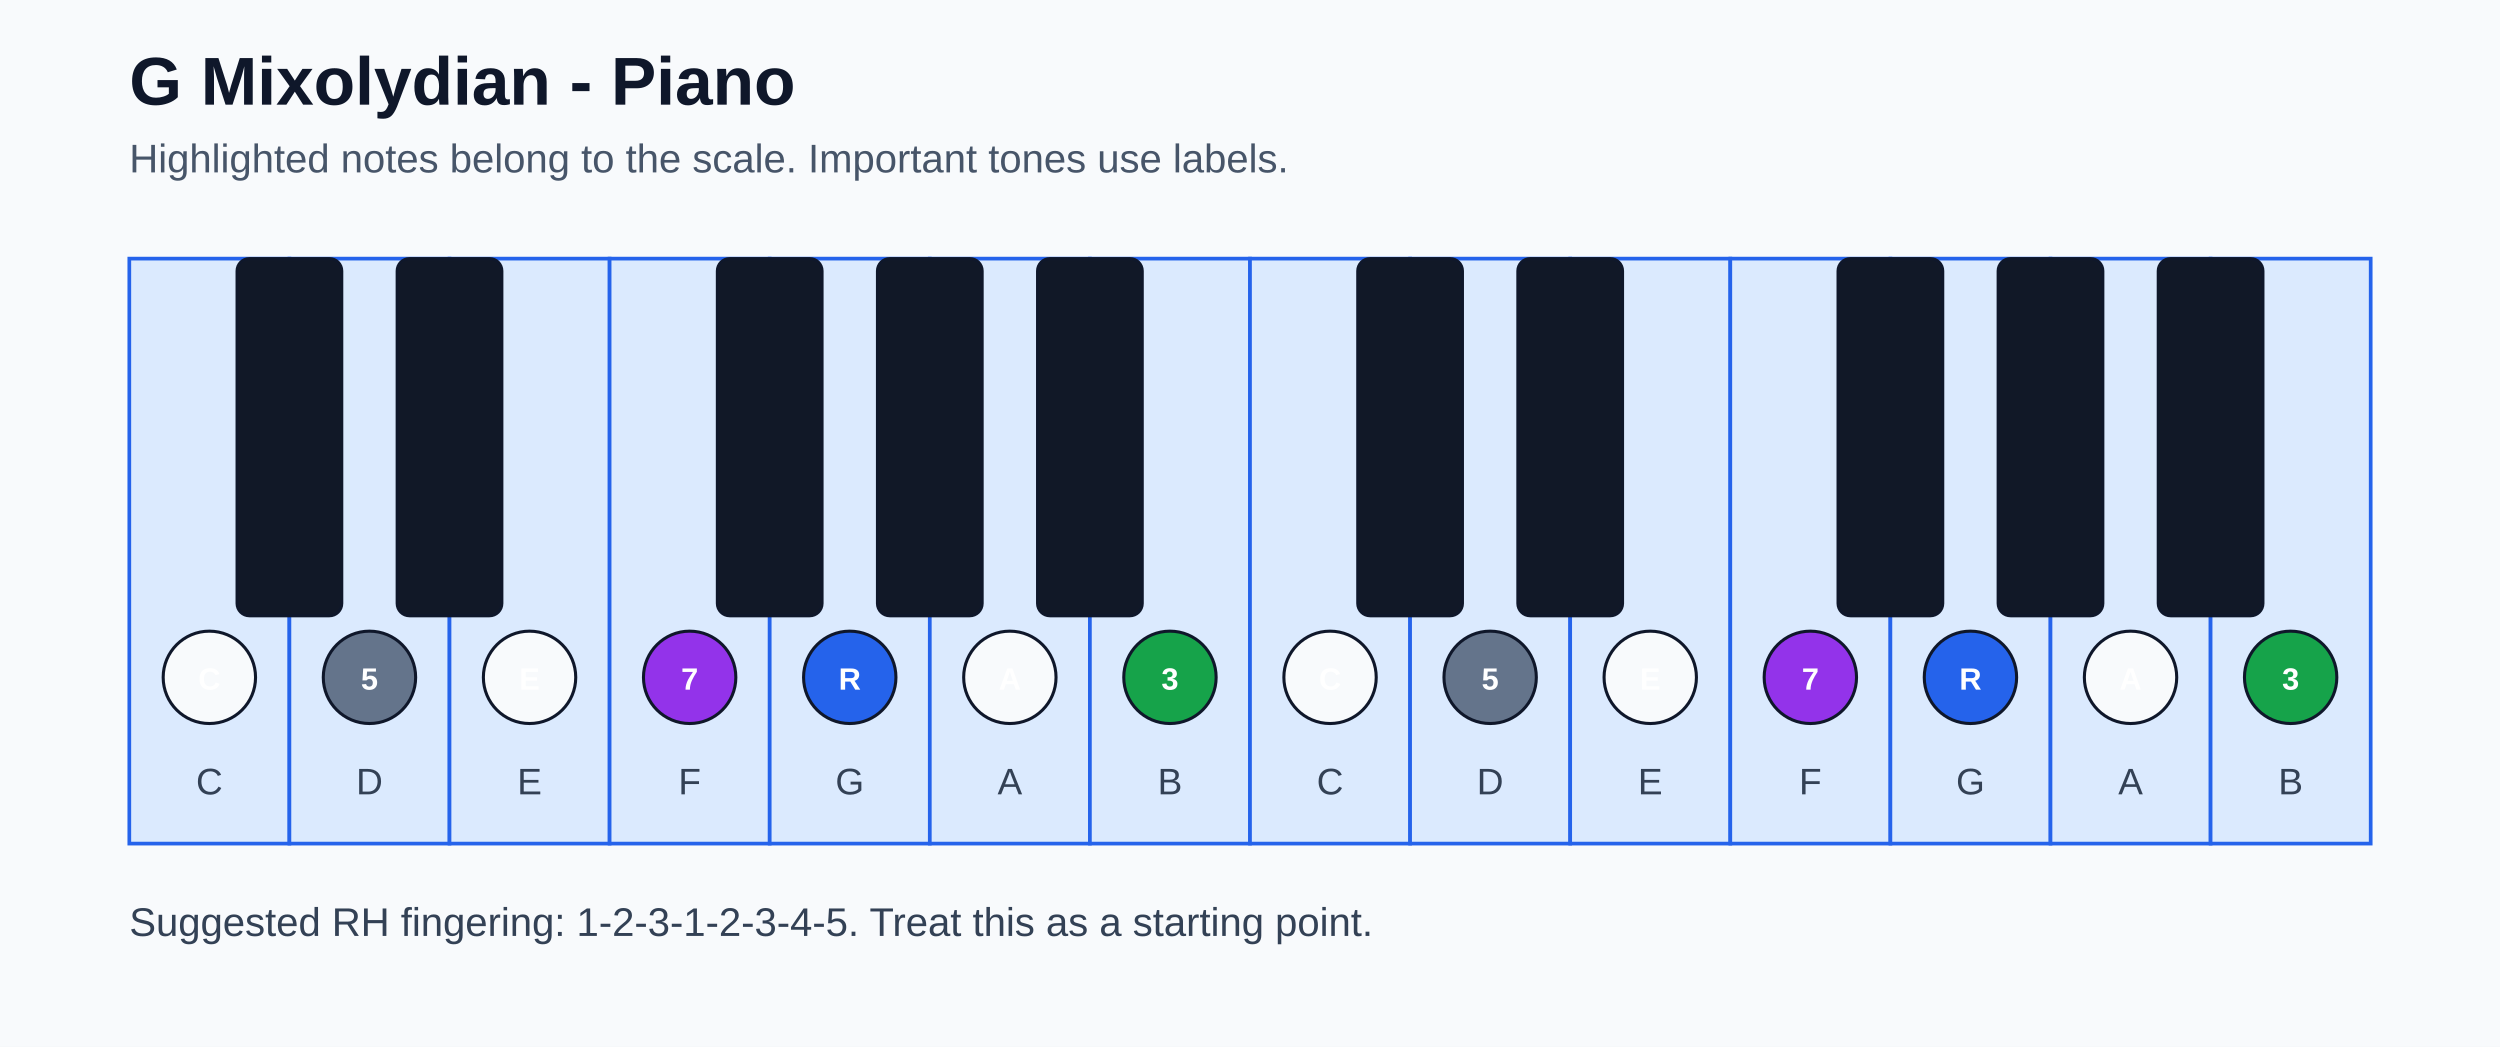
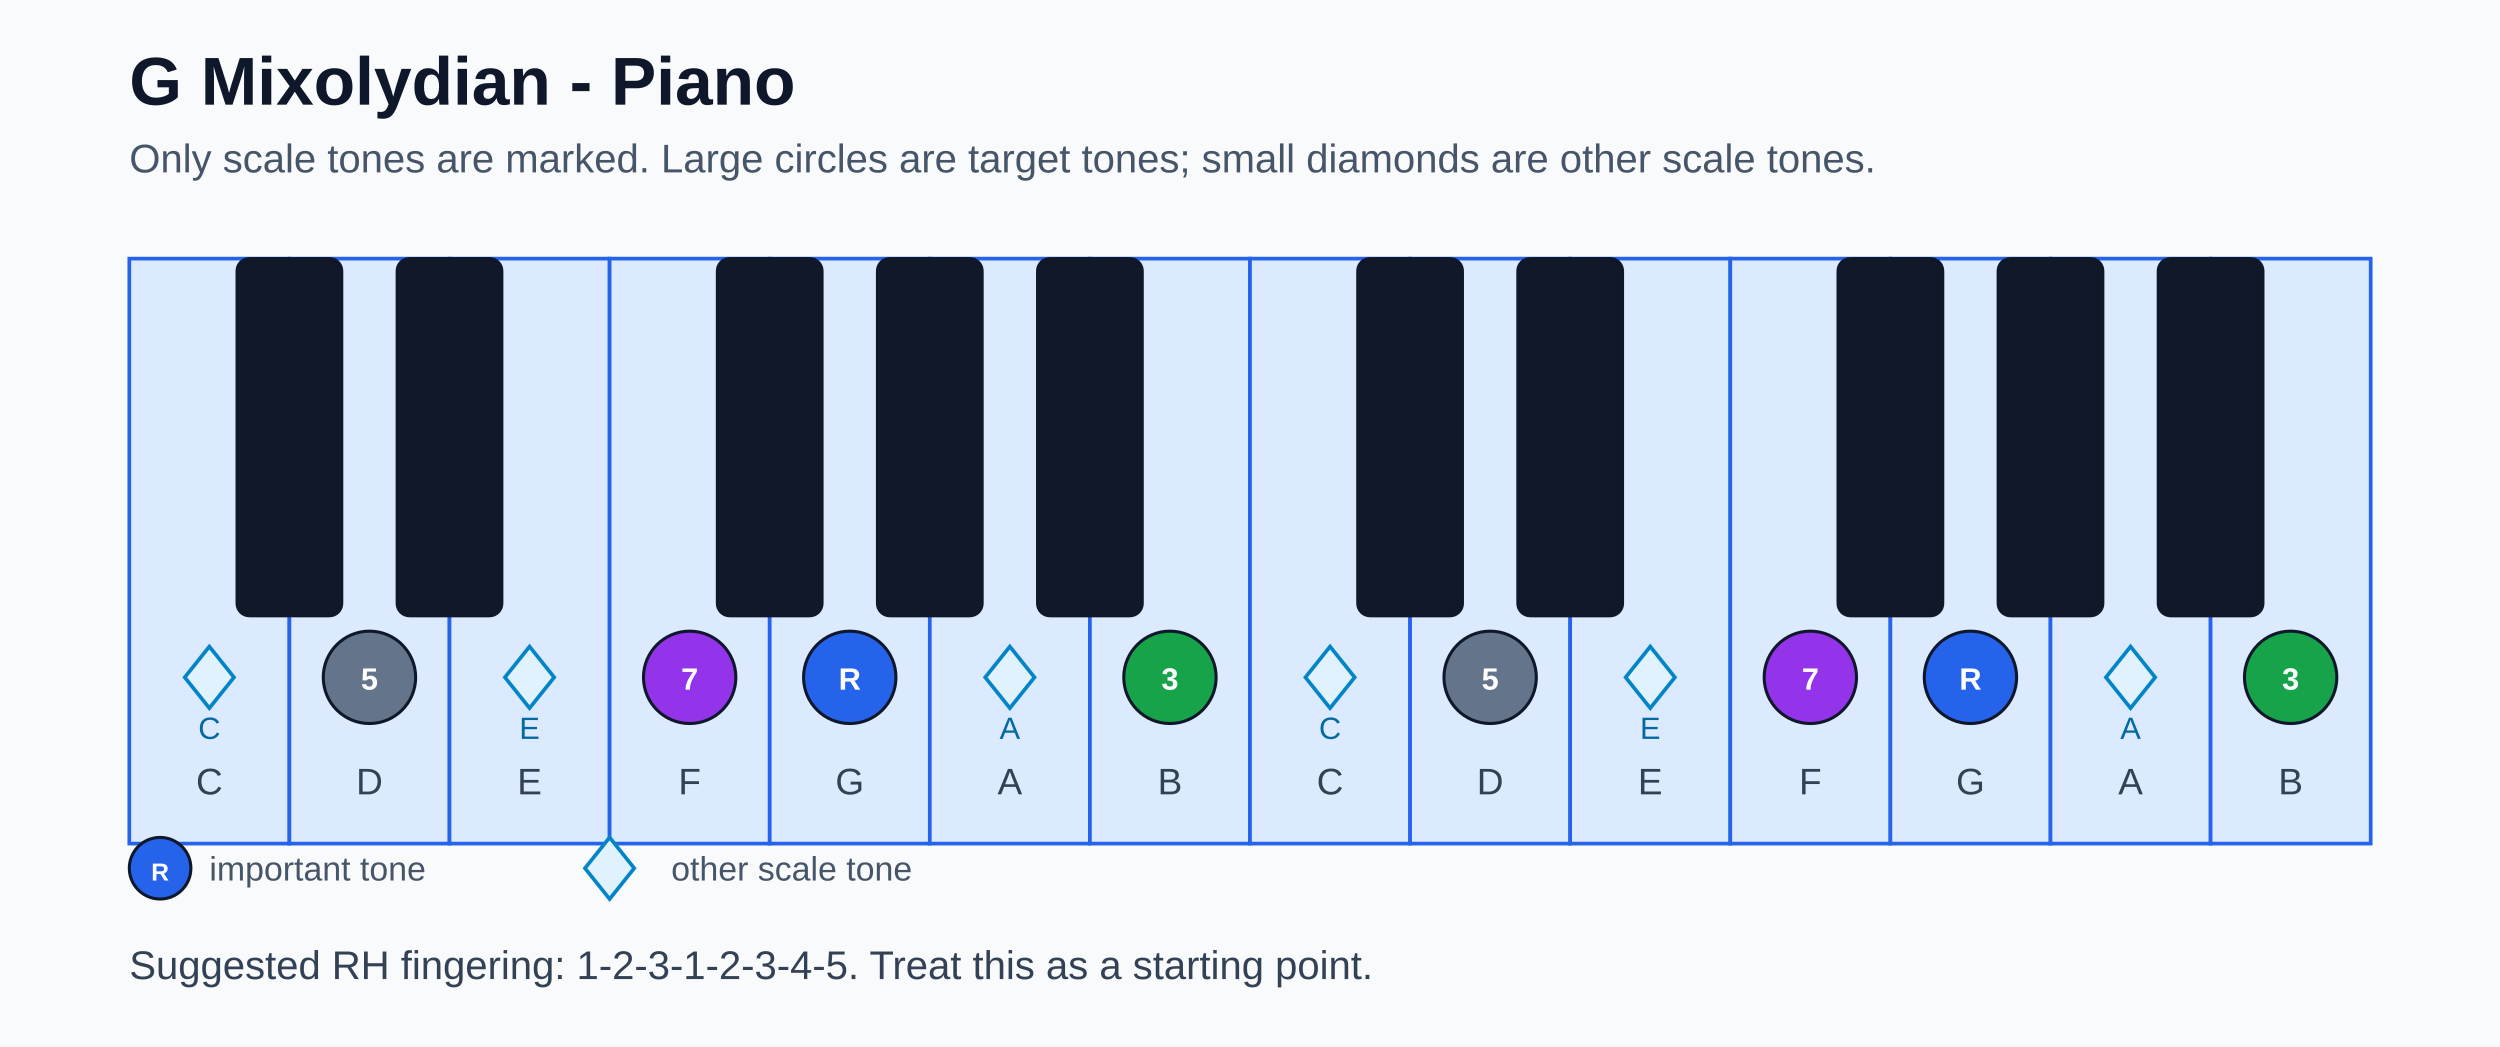
<svg xmlns="http://www.w3.org/2000/svg" width="812" height="340" viewBox="0 0 812 340">
  <rect width="100%" height="100%" fill="#f8fafc" />
  <text x="42" y="34" font-family="Arial, sans-serif" font-size="22" font-weight="700" fill="#0f172a">G Mixolydian - Piano</text>
-   <text x="42" y="56" font-family="Arial, sans-serif" font-size="13" fill="#475569">Highlighted notes belong to the scale. Important tones use labels.</text>
+   <text x="42" y="56" font-family="Arial, sans-serif" font-size="13" fill="#475569">Only scale tones are marked. Large circles are target tones; small diamonds are other scale tones.</text>
  <rect x="42" y="84" width="52" height="190" fill="#dbeafe" stroke="#2563eb" stroke-width="1.2" />
  <text x="68.0" y="258" text-anchor="middle" font-family="Arial, sans-serif" font-size="12" fill="#334155">C</text>
-   <circle cx="68.0" cy="220" r="15" fill="#f8fafc" stroke="#0f172a" stroke-width="1" />
-   <text x="68.0" y="224" text-anchor="middle" font-family="Arial, sans-serif" font-size="10" font-weight="700" fill="#ffffff">C</text>
+   <polygon points="68.0,210 76.0,220 68.0,230 60.0,220" fill="#e0f2fe" stroke="#0284c7" stroke-width="1.2" />
+   <text x="68.0" y="240" text-anchor="middle" font-family="Arial, sans-serif" font-size="10" fill="#0369a1">C</text>
  <rect x="94" y="84" width="52" height="190" fill="#dbeafe" stroke="#2563eb" stroke-width="1.2" />
  <text x="120.0" y="258" text-anchor="middle" font-family="Arial, sans-serif" font-size="12" fill="#334155">D</text>
  <circle cx="120.0" cy="220" r="15" fill="#64748b" stroke="#0f172a" stroke-width="1" />
  <text x="120.0" y="224" text-anchor="middle" font-family="Arial, sans-serif" font-size="10" font-weight="700" fill="#ffffff">5</text>
  <rect x="146" y="84" width="52" height="190" fill="#dbeafe" stroke="#2563eb" stroke-width="1.2" />
  <text x="172.0" y="258" text-anchor="middle" font-family="Arial, sans-serif" font-size="12" fill="#334155">E</text>
-   <circle cx="172.0" cy="220" r="15" fill="#f8fafc" stroke="#0f172a" stroke-width="1" />
-   <text x="172.0" y="224" text-anchor="middle" font-family="Arial, sans-serif" font-size="10" font-weight="700" fill="#ffffff">E</text>
+   <polygon points="172.0,210 180.0,220 172.0,230 164.0,220" fill="#e0f2fe" stroke="#0284c7" stroke-width="1.2" />
+   <text x="172.0" y="240" text-anchor="middle" font-family="Arial, sans-serif" font-size="10" fill="#0369a1">E</text>
  <rect x="198" y="84" width="52" height="190" fill="#dbeafe" stroke="#2563eb" stroke-width="1.2" />
  <text x="224.0" y="258" text-anchor="middle" font-family="Arial, sans-serif" font-size="12" fill="#334155">F</text>
  <circle cx="224.0" cy="220" r="15" fill="#9333ea" stroke="#0f172a" stroke-width="1" />
  <text x="224.0" y="224" text-anchor="middle" font-family="Arial, sans-serif" font-size="10" font-weight="700" fill="#ffffff">7</text>
  <rect x="250" y="84" width="52" height="190" fill="#dbeafe" stroke="#2563eb" stroke-width="1.2" />
  <text x="276.0" y="258" text-anchor="middle" font-family="Arial, sans-serif" font-size="12" fill="#334155">G</text>
  <circle cx="276.0" cy="220" r="15" fill="#2563eb" stroke="#0f172a" stroke-width="1" />
  <text x="276.0" y="224" text-anchor="middle" font-family="Arial, sans-serif" font-size="10" font-weight="700" fill="#ffffff">R</text>
  <rect x="302" y="84" width="52" height="190" fill="#dbeafe" stroke="#2563eb" stroke-width="1.2" />
  <text x="328.0" y="258" text-anchor="middle" font-family="Arial, sans-serif" font-size="12" fill="#334155">A</text>
-   <circle cx="328.0" cy="220" r="15" fill="#f8fafc" stroke="#0f172a" stroke-width="1" />
-   <text x="328.0" y="224" text-anchor="middle" font-family="Arial, sans-serif" font-size="10" font-weight="700" fill="#ffffff">A</text>
+   <polygon points="328.0,210 336.0,220 328.0,230 320.0,220" fill="#e0f2fe" stroke="#0284c7" stroke-width="1.2" />
+   <text x="328.0" y="240" text-anchor="middle" font-family="Arial, sans-serif" font-size="10" fill="#0369a1">A</text>
  <rect x="354" y="84" width="52" height="190" fill="#dbeafe" stroke="#2563eb" stroke-width="1.2" />
  <text x="380.0" y="258" text-anchor="middle" font-family="Arial, sans-serif" font-size="12" fill="#334155">B</text>
  <circle cx="380.0" cy="220" r="15" fill="#16a34a" stroke="#0f172a" stroke-width="1" />
  <text x="380.0" y="224" text-anchor="middle" font-family="Arial, sans-serif" font-size="10" font-weight="700" fill="#ffffff">3</text>
  <rect x="406" y="84" width="52" height="190" fill="#dbeafe" stroke="#2563eb" stroke-width="1.2" />
  <text x="432.0" y="258" text-anchor="middle" font-family="Arial, sans-serif" font-size="12" fill="#334155">C</text>
-   <circle cx="432.0" cy="220" r="15" fill="#f8fafc" stroke="#0f172a" stroke-width="1" />
-   <text x="432.0" y="224" text-anchor="middle" font-family="Arial, sans-serif" font-size="10" font-weight="700" fill="#ffffff">C</text>
+   <polygon points="432.0,210 440.0,220 432.0,230 424.0,220" fill="#e0f2fe" stroke="#0284c7" stroke-width="1.2" />
+   <text x="432.0" y="240" text-anchor="middle" font-family="Arial, sans-serif" font-size="10" fill="#0369a1">C</text>
  <rect x="458" y="84" width="52" height="190" fill="#dbeafe" stroke="#2563eb" stroke-width="1.2" />
  <text x="484.0" y="258" text-anchor="middle" font-family="Arial, sans-serif" font-size="12" fill="#334155">D</text>
  <circle cx="484.0" cy="220" r="15" fill="#64748b" stroke="#0f172a" stroke-width="1" />
  <text x="484.0" y="224" text-anchor="middle" font-family="Arial, sans-serif" font-size="10" font-weight="700" fill="#ffffff">5</text>
  <rect x="510" y="84" width="52" height="190" fill="#dbeafe" stroke="#2563eb" stroke-width="1.2" />
  <text x="536.0" y="258" text-anchor="middle" font-family="Arial, sans-serif" font-size="12" fill="#334155">E</text>
-   <circle cx="536.0" cy="220" r="15" fill="#f8fafc" stroke="#0f172a" stroke-width="1" />
-   <text x="536.0" y="224" text-anchor="middle" font-family="Arial, sans-serif" font-size="10" font-weight="700" fill="#ffffff">E</text>
+   <polygon points="536.0,210 544.0,220 536.0,230 528.0,220" fill="#e0f2fe" stroke="#0284c7" stroke-width="1.2" />
+   <text x="536.0" y="240" text-anchor="middle" font-family="Arial, sans-serif" font-size="10" fill="#0369a1">E</text>
  <rect x="562" y="84" width="52" height="190" fill="#dbeafe" stroke="#2563eb" stroke-width="1.2" />
  <text x="588.0" y="258" text-anchor="middle" font-family="Arial, sans-serif" font-size="12" fill="#334155">F</text>
  <circle cx="588.0" cy="220" r="15" fill="#9333ea" stroke="#0f172a" stroke-width="1" />
  <text x="588.0" y="224" text-anchor="middle" font-family="Arial, sans-serif" font-size="10" font-weight="700" fill="#ffffff">7</text>
  <rect x="614" y="84" width="52" height="190" fill="#dbeafe" stroke="#2563eb" stroke-width="1.2" />
  <text x="640.0" y="258" text-anchor="middle" font-family="Arial, sans-serif" font-size="12" fill="#334155">G</text>
  <circle cx="640.0" cy="220" r="15" fill="#2563eb" stroke="#0f172a" stroke-width="1" />
  <text x="640.0" y="224" text-anchor="middle" font-family="Arial, sans-serif" font-size="10" font-weight="700" fill="#ffffff">R</text>
  <rect x="666" y="84" width="52" height="190" fill="#dbeafe" stroke="#2563eb" stroke-width="1.2" />
  <text x="692.0" y="258" text-anchor="middle" font-family="Arial, sans-serif" font-size="12" fill="#334155">A</text>
-   <circle cx="692.0" cy="220" r="15" fill="#f8fafc" stroke="#0f172a" stroke-width="1" />
-   <text x="692.0" y="224" text-anchor="middle" font-family="Arial, sans-serif" font-size="10" font-weight="700" fill="#ffffff">A</text>
+   <polygon points="692.0,210 700.0,220 692.0,230 684.0,220" fill="#e0f2fe" stroke="#0284c7" stroke-width="1.2" />
+   <text x="692.0" y="240" text-anchor="middle" font-family="Arial, sans-serif" font-size="10" fill="#0369a1">A</text>
  <rect x="718" y="84" width="52" height="190" fill="#dbeafe" stroke="#2563eb" stroke-width="1.2" />
  <text x="744.0" y="258" text-anchor="middle" font-family="Arial, sans-serif" font-size="12" fill="#334155">B</text>
  <circle cx="744.0" cy="220" r="15" fill="#16a34a" stroke="#0f172a" stroke-width="1" />
  <text x="744.0" y="224" text-anchor="middle" font-family="Arial, sans-serif" font-size="10" font-weight="700" fill="#ffffff">3</text>
  <rect x="77.0" y="84" width="34" height="116" rx="4" fill="#111827" stroke="#0f172a" stroke-width="1" />
  <rect x="129.0" y="84" width="34" height="116" rx="4" fill="#111827" stroke="#0f172a" stroke-width="1" />
  <rect x="233.0" y="84" width="34" height="116" rx="4" fill="#111827" stroke="#0f172a" stroke-width="1" />
  <rect x="285.0" y="84" width="34" height="116" rx="4" fill="#111827" stroke="#0f172a" stroke-width="1" />
  <rect x="337.0" y="84" width="34" height="116" rx="4" fill="#111827" stroke="#0f172a" stroke-width="1" />
  <rect x="441.0" y="84" width="34" height="116" rx="4" fill="#111827" stroke="#0f172a" stroke-width="1" />
  <rect x="493.0" y="84" width="34" height="116" rx="4" fill="#111827" stroke="#0f172a" stroke-width="1" />
  <rect x="597.0" y="84" width="34" height="116" rx="4" fill="#111827" stroke="#0f172a" stroke-width="1" />
  <rect x="649.0" y="84" width="34" height="116" rx="4" fill="#111827" stroke="#0f172a" stroke-width="1" />
  <rect x="701.0" y="84" width="34" height="116" rx="4" fill="#111827" stroke="#0f172a" stroke-width="1" />
-   <text x="42" y="304" font-family="Arial, sans-serif" font-size="13" fill="#334155">Suggested RH fingering: 1-2-3-1-2-3-4-5. Treat this as a starting point.</text>
+   <circle cx="52" cy="282" r="10" fill="#2563eb" stroke="#0f172a" stroke-width="1" />
+   <text x="52" y="286" text-anchor="middle" font-family="Arial, sans-serif" font-size="8" font-weight="700" fill="#ffffff">R</text>
+   <text x="68" y="286" font-family="Arial, sans-serif" font-size="11" fill="#475569">important tone</text>
+   <polygon points="198,272 206,282 198,292 190,282" fill="#e0f2fe" stroke="#0284c7" stroke-width="1.2" />
+   <text x="218" y="286" font-family="Arial, sans-serif" font-size="11" fill="#475569">other scale tone</text>
+   <text x="42" y="318" font-family="Arial, sans-serif" font-size="13" fill="#334155">Suggested RH fingering: 1-2-3-1-2-3-4-5. Treat this as a starting point.</text>
</svg>
